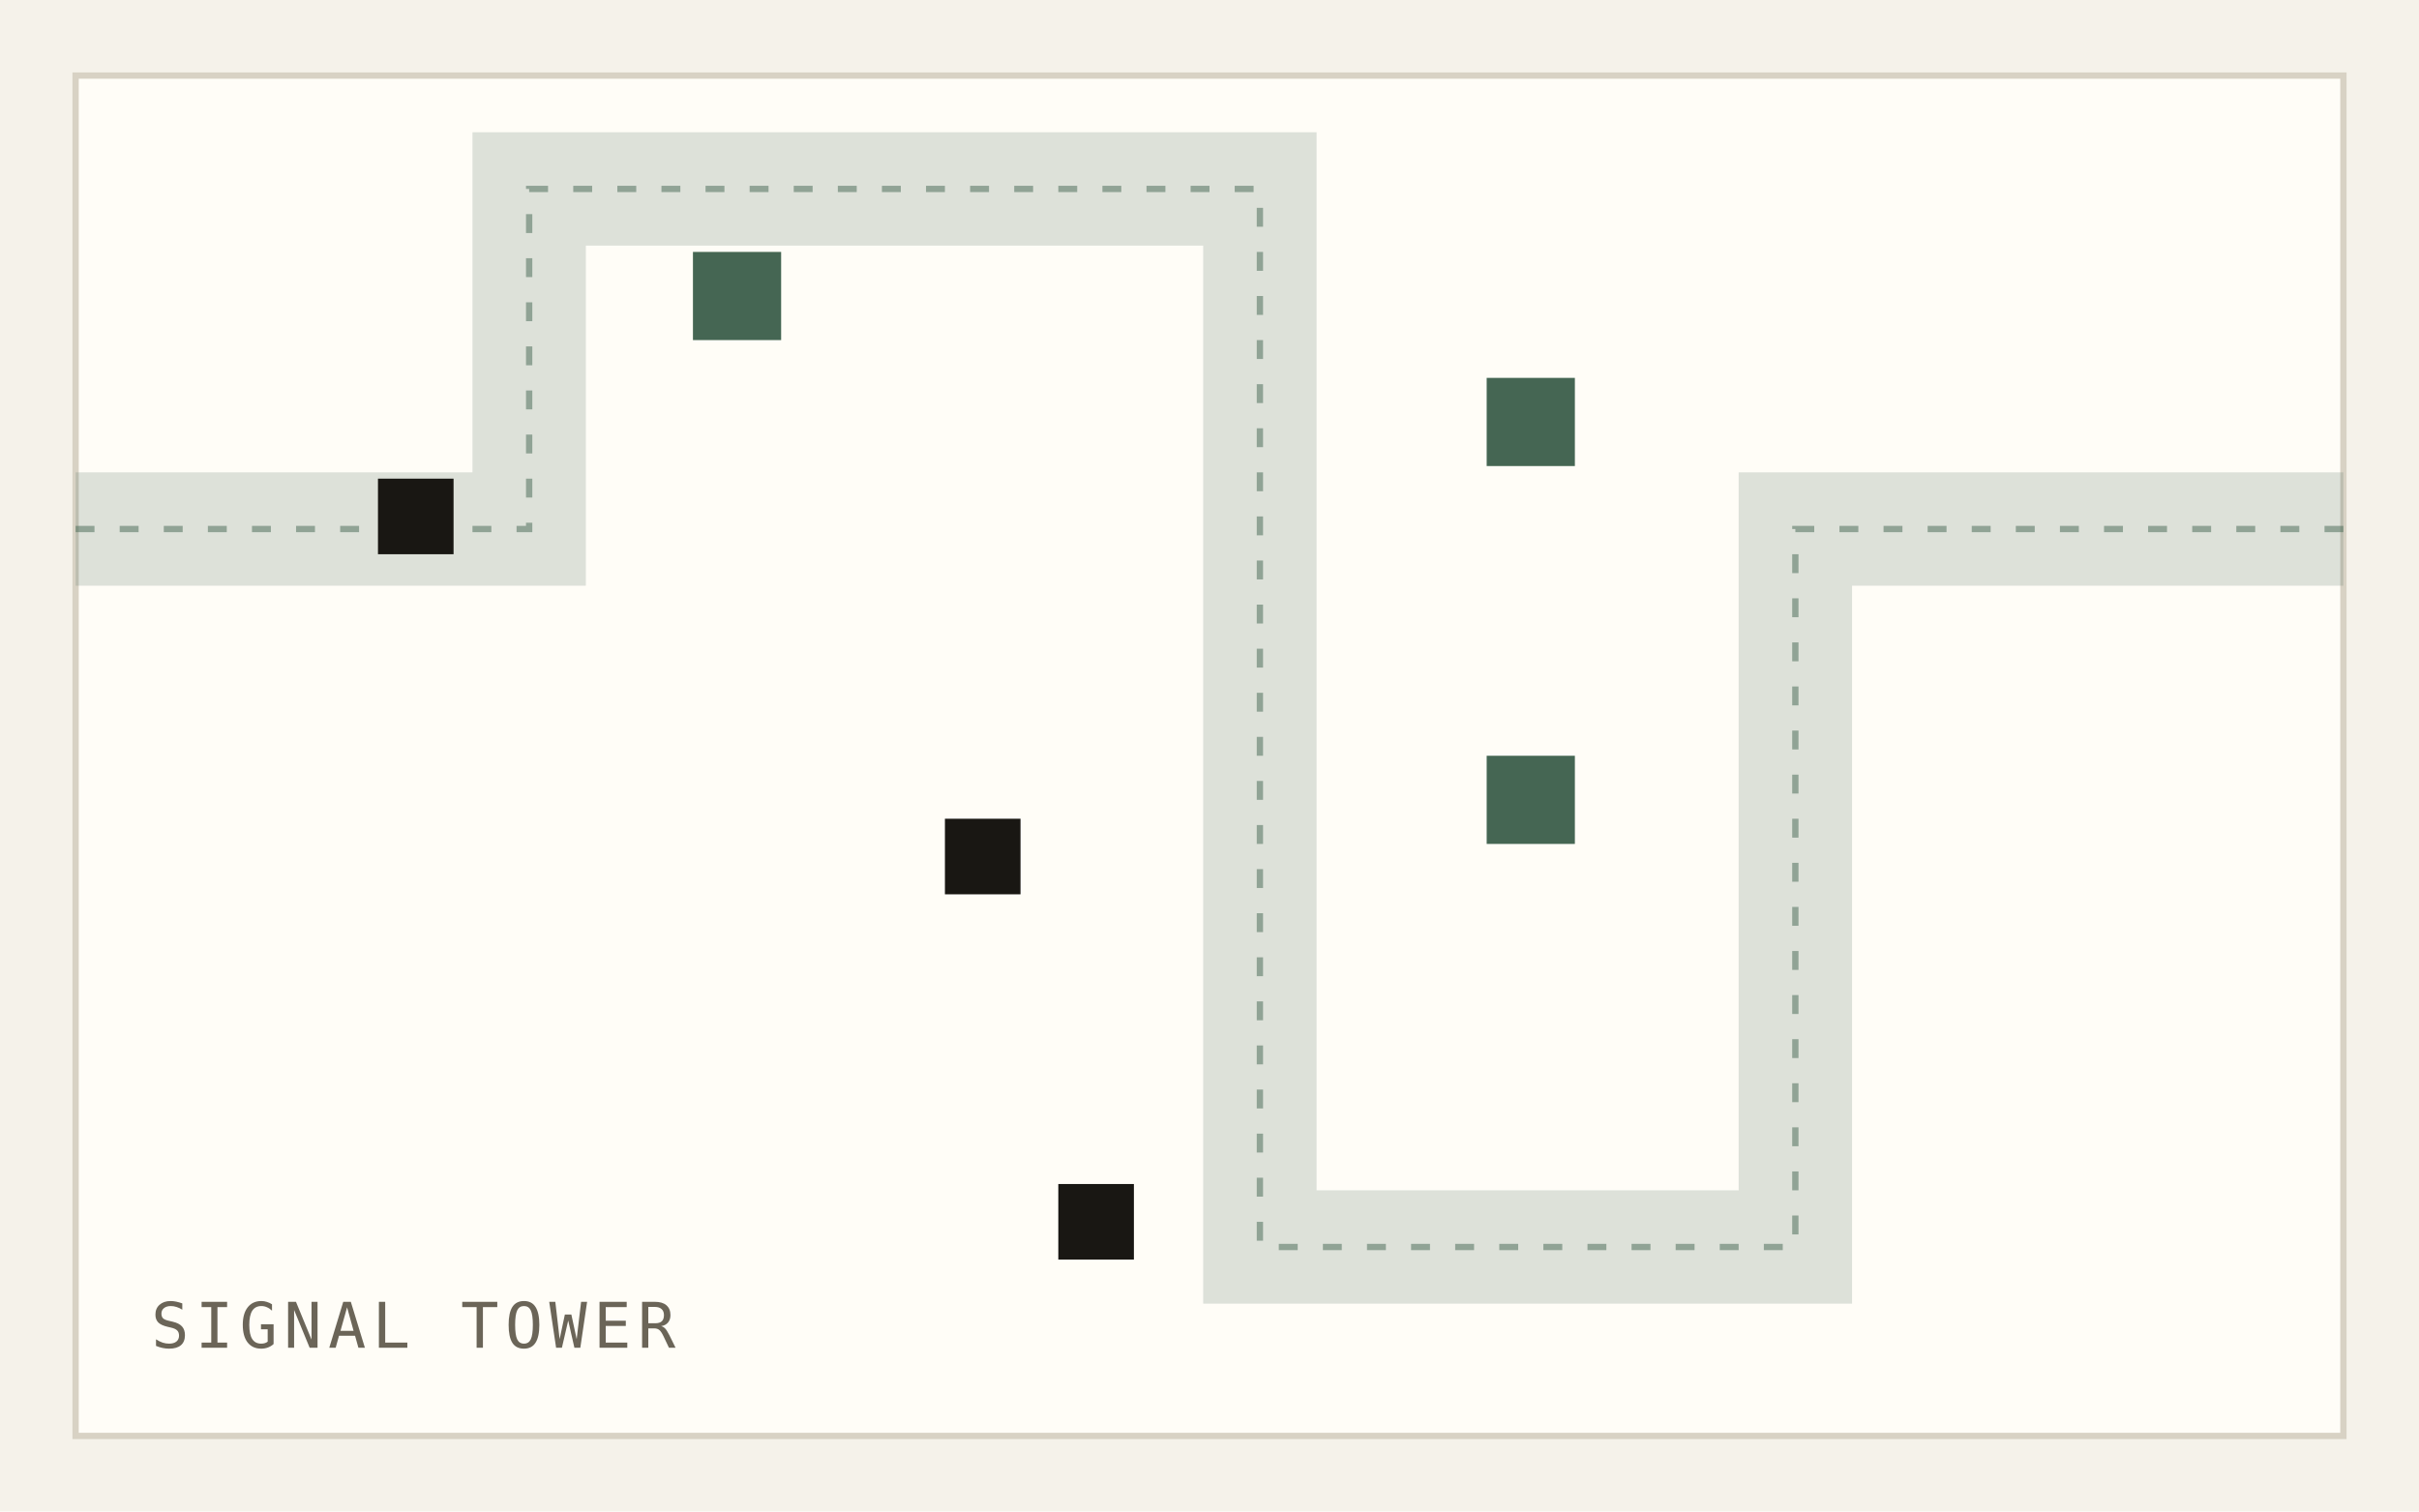
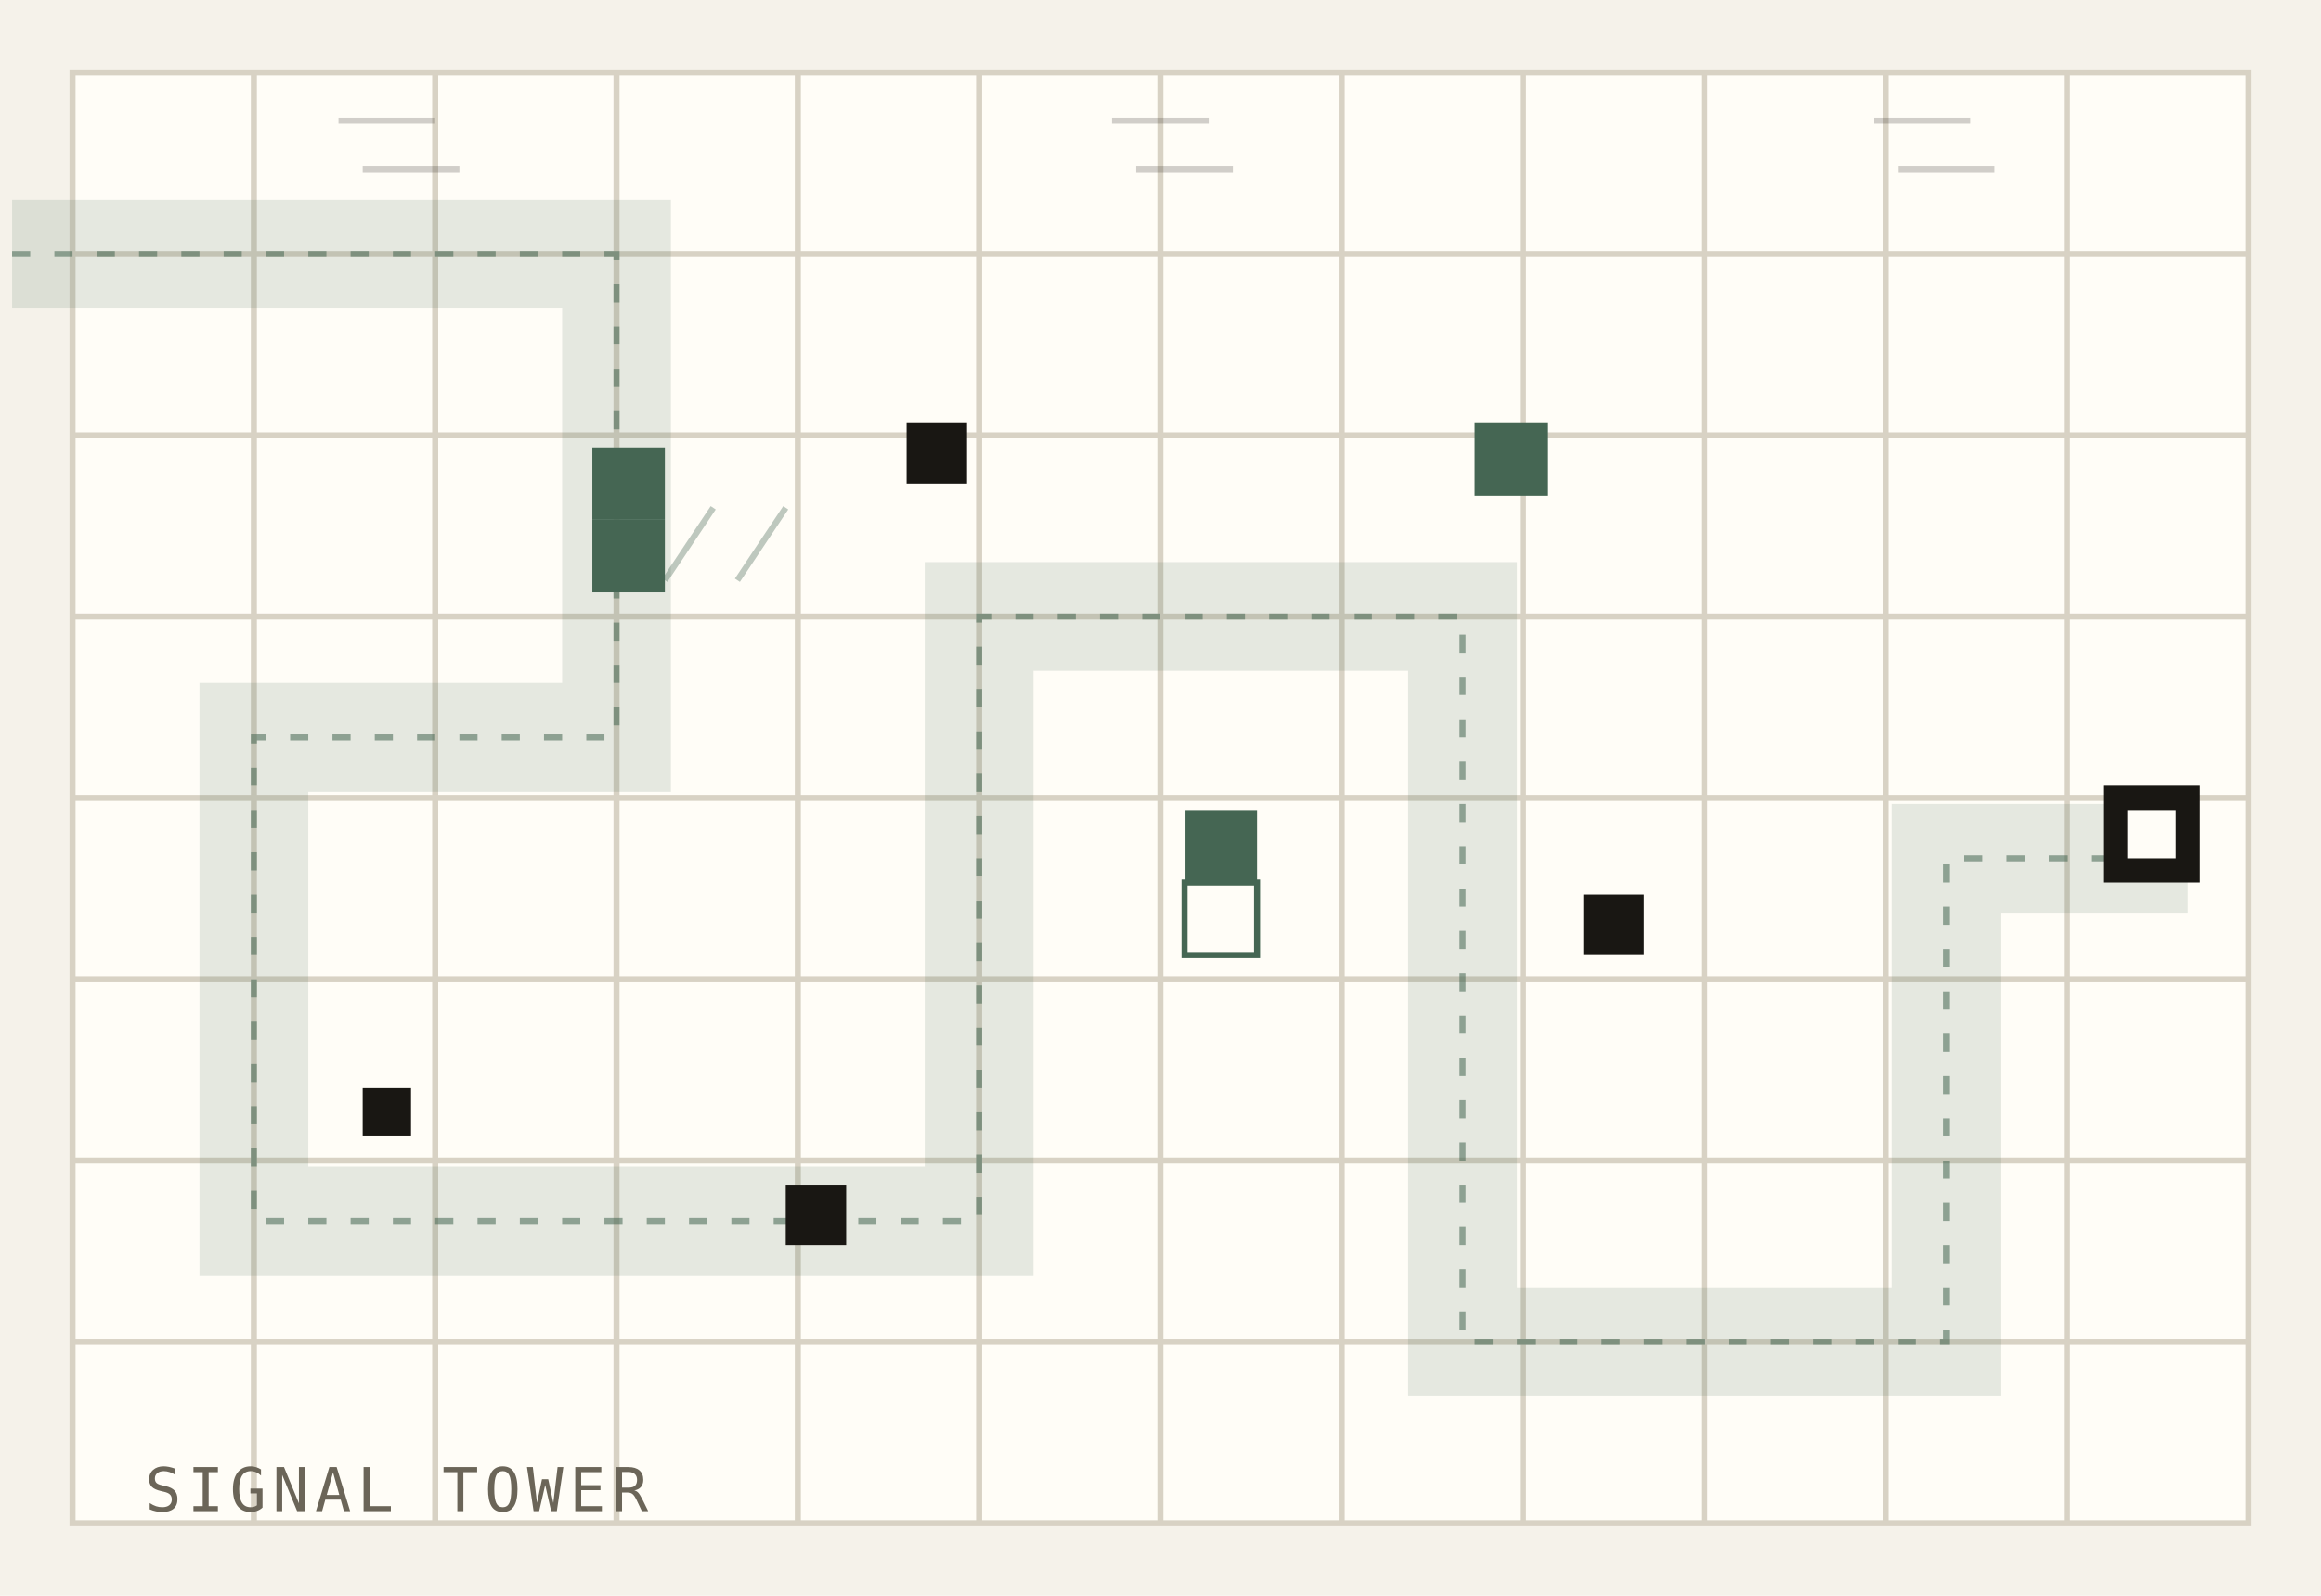
- <svg xmlns="http://www.w3.org/2000/svg" width="384" height="240" viewBox="0 0 384 240">
-   <rect width="384" height="240" fill="#f5f2ea" />
-   <rect x="12" y="12" width="360" height="216" fill="#fffdf7" stroke="#d8d2c4" />
-   <path d="M12 84H84V30H200V198H285V84H372" fill="none" stroke="#456653" stroke-opacity=".18" stroke-width="18" />
-   <path d="M12 84H84V30H200V198H285V84H372" fill="none" stroke="#456653" stroke-opacity=".5" stroke-width="1" stroke-dasharray="3 4" />
-   <rect x="110" y="40" width="14" height="14" fill="#456653" />
-   <rect x="236" y="60" width="14" height="14" fill="#456653" />
-   <rect x="236" y="120" width="14" height="14" fill="#456653" />
-   <rect x="150" y="130" width="12" height="12" fill="#191713" />
-   <rect x="168" y="188" width="12" height="12" fill="#191713" />
-   <rect x="60" y="76" width="12" height="12" fill="#191713" />
-   <text x="24" y="214" font-family="ui-monospace, Menlo, monospace" font-size="10" fill="#6b6558" letter-spacing="1">SIGNAL TOWER</text>
+ <svg xmlns="http://www.w3.org/2000/svg" width="384" height="264" viewBox="0 0 384 264">
+   <rect width="384" height="264" fill="#f5f2ea" />
+   <rect x="12" y="12" width="360" height="240" fill="#fffdf7" />
+   <g stroke="#d8d2c4" stroke-width="1">
+     <path d="M42 12V252M72 12V252M102 12V252M132 12V252M162 12V252M192 12V252M222 12V252M252 12V252M282 12V252M312 12V252M342 12V252" />
+     <path d="M12 42H372M12 72H372M12 102H372M12 132H372M12 162H372M12 192H372M12 222H372" />
+   </g>
+   <g stroke="#191713" stroke-opacity=".2">
+     <path d="M56 20H72M60 28H76" />
+     <path d="M184 20H200M188 28H204" />
+     <path d="M310 20H326M314 28H330" />
+   </g>
+   <g stroke="#456653" stroke-opacity=".35">
+     <path d="M110 96L118 84" />
+     <path d="M122 96L130 84" />
+   </g>
+   <rect x="12" y="12" width="360" height="240" fill="none" stroke="#d8d2c4" />
+   <path d="M2 42H102V122H42V202H162V102H242V222H322V142H362" fill="none" stroke="#456653" stroke-opacity=".14" stroke-width="18" />
+   <path d="M2 42H102V122H42V202H162V102H242V222H322V142H362" fill="none" stroke="#456653" stroke-opacity=".55" stroke-width="1" stroke-dasharray="3 4" />
+   <rect x="98" y="74" width="12" height="12" fill="#456653" />
+   <rect x="98" y="86" width="12" height="12" fill="#456653" />
+   <rect x="196" y="134" width="12" height="12" fill="#456653" />
+   <rect x="244" y="70" width="12" height="12" fill="#456653" />
+   <rect x="196" y="146" width="12" height="12" fill="none" stroke="#456653" />
+   <rect x="262" y="148" width="10" height="10" fill="#191713" />
+   <rect x="150" y="70" width="10" height="10" fill="#191713" />
+   <rect x="130" y="196" width="10" height="10" fill="#191713" />
+   <rect x="60" y="180" width="8" height="8" fill="#191713" />
+   <rect x="348" y="130" width="16" height="16" fill="#191713" />
+   <rect x="352" y="134" width="8" height="8" fill="#fffdf7" />
+   <text x="24" y="250" font-family="ui-monospace, Menlo, monospace" font-size="10" fill="#6b6558" letter-spacing="1">SIGNAL TOWER</text>
</svg>
